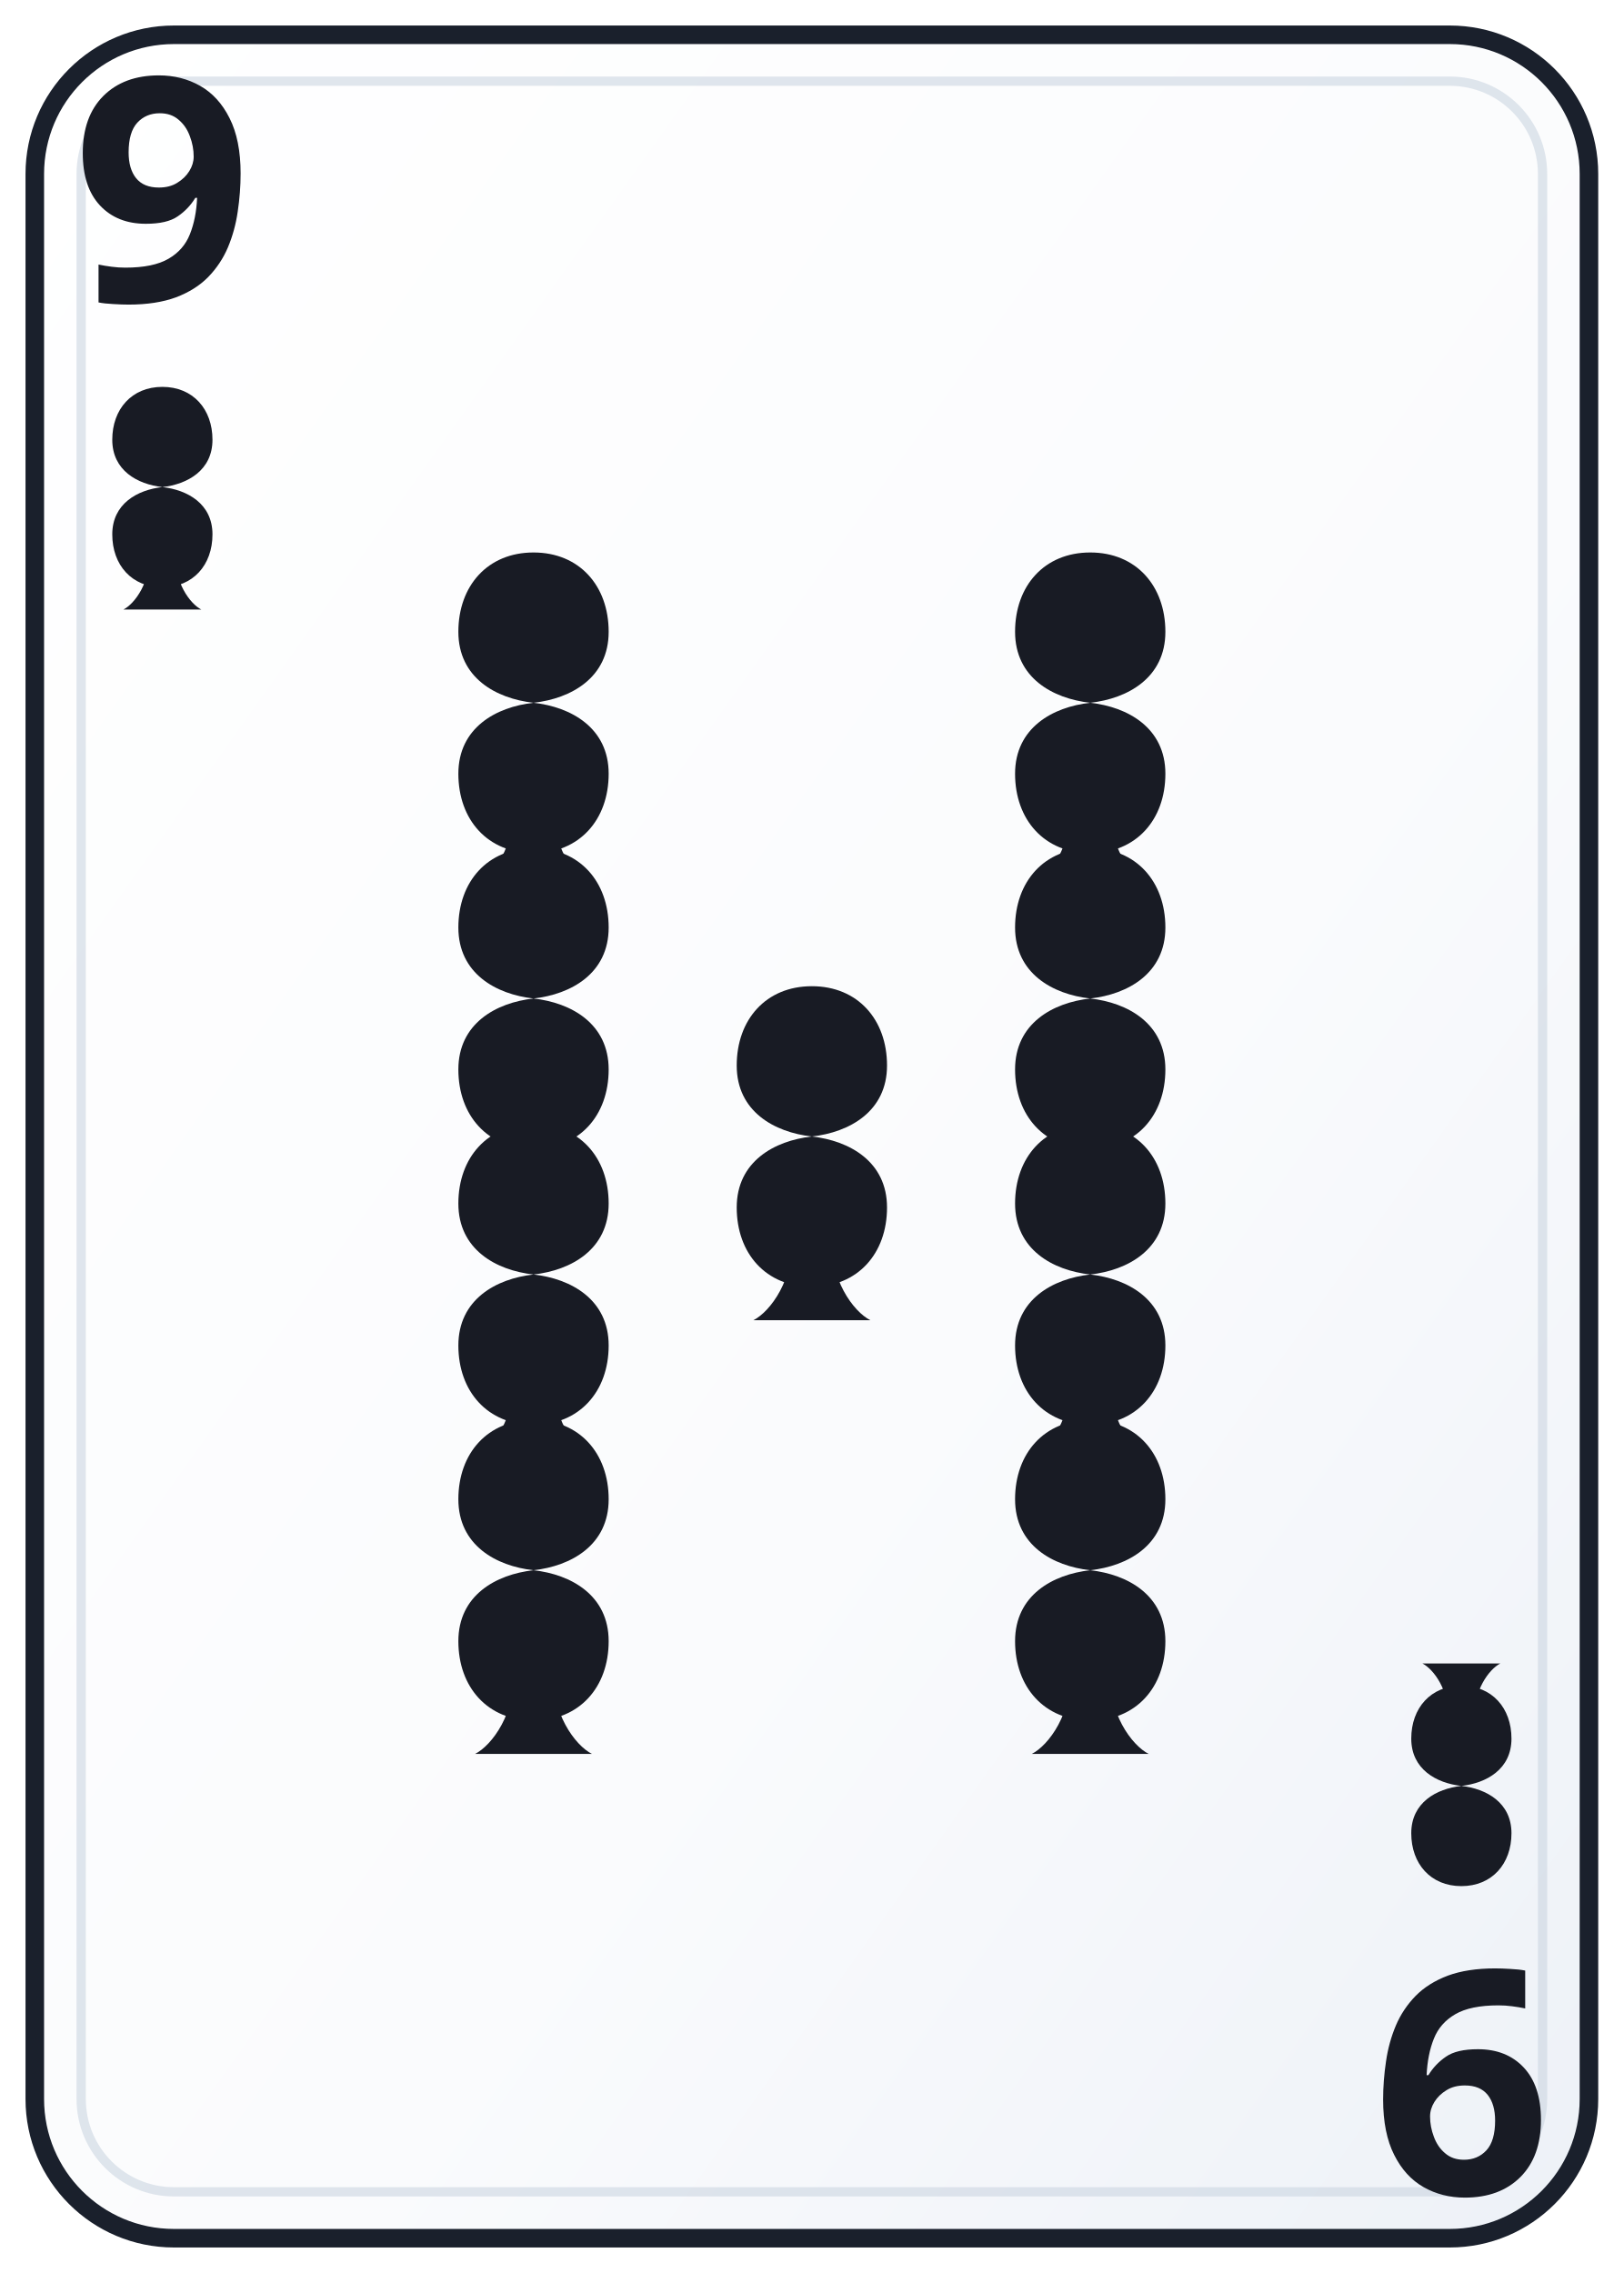
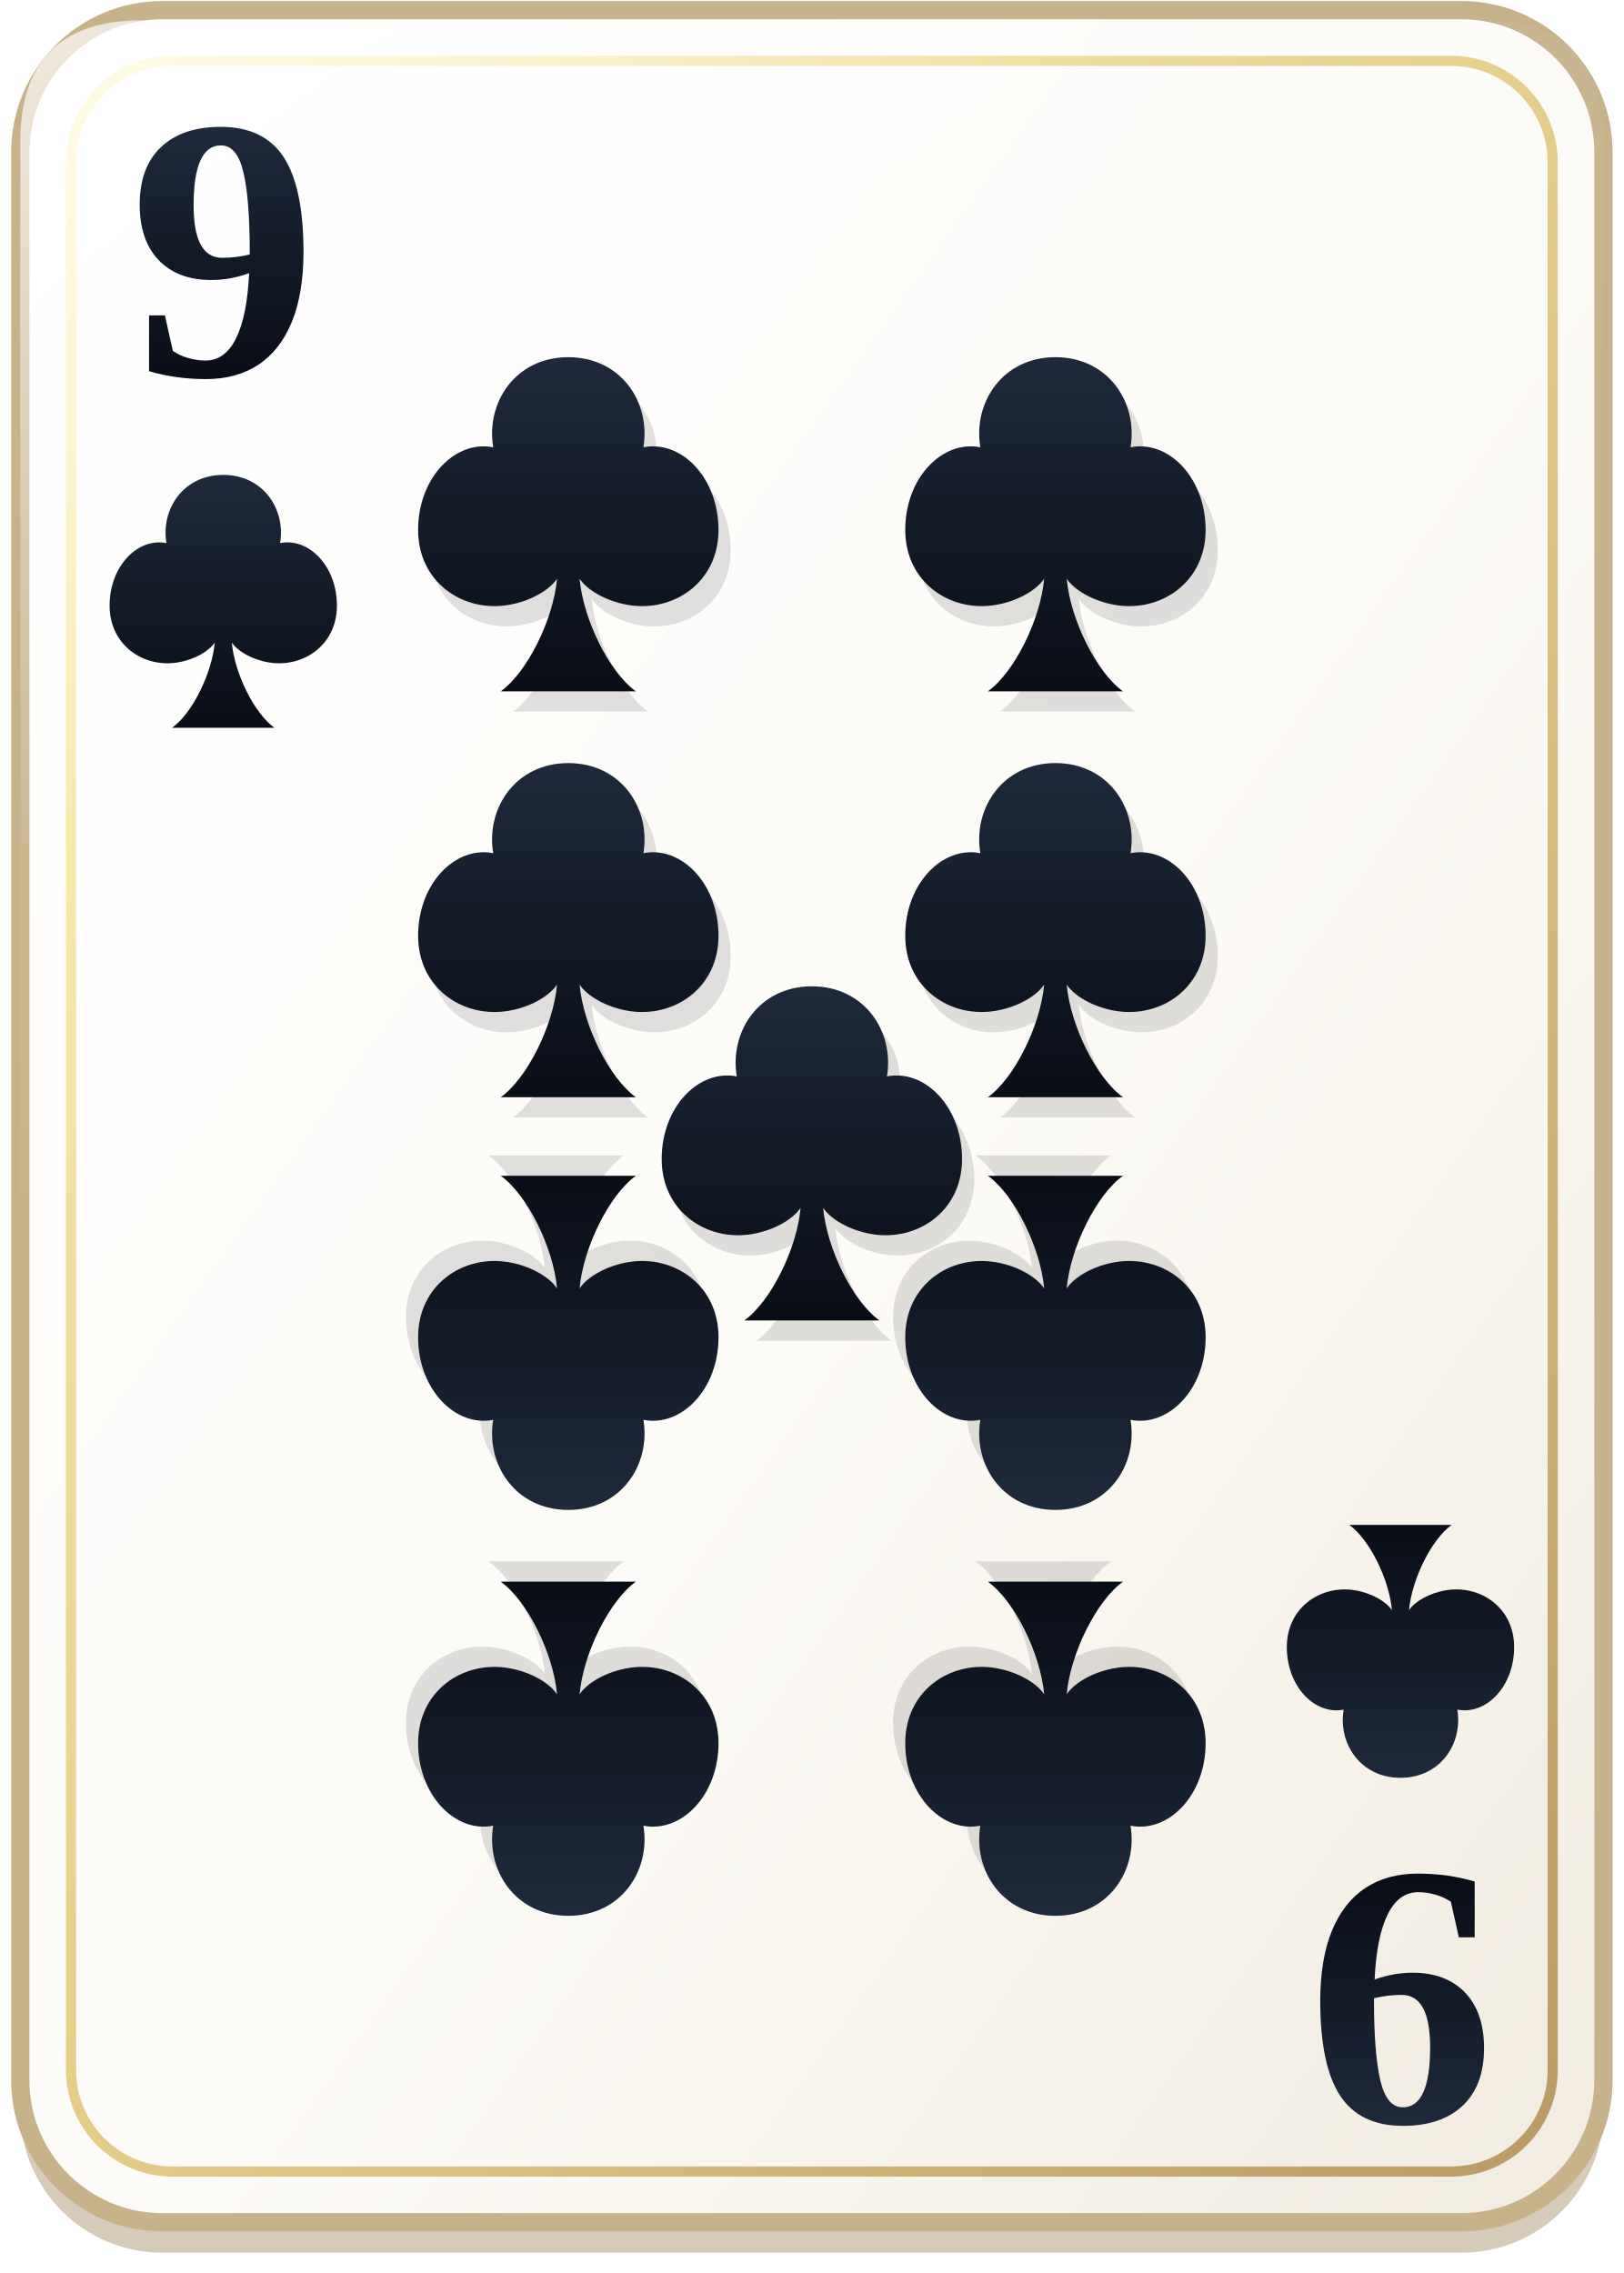
- <svg xmlns="http://www.w3.org/2000/svg" viewBox="0 0 140 196" width="140" height="196">
+ <svg xmlns="http://www.w3.org/2000/svg" viewBox="0 0 160 224" width="160" height="224">
  <defs>
-     <linearGradient id="cardBg" x1="0%" y1="0%" x2="100%" y2="100%">
+     <linearGradient id="cardFace" x1="0%" y1="0%" x2="100%" y2="100%">
      <stop offset="0%" stop-color="#ffffff" />
-       <stop offset="60%" stop-color="#fafbfd" />
-       <stop offset="100%" stop-color="#edf1f7" />
+       <stop offset="55%" stop-color="#fdfbf7" />
+       <stop offset="100%" stop-color="#f1ebe0" />
    </linearGradient>
+     <linearGradient id="gloss" x1="0%" y1="0%" x2="80%" y2="80%">
+       <stop offset="0%" stop-color="#ffffff" stop-opacity="0.72" />
+       <stop offset="45%" stop-color="#ffffff" stop-opacity="0.06" />
+       <stop offset="100%" stop-color="#ffffff" stop-opacity="0" />
+     </linearGradient>
+     <linearGradient id="goldGrad" x1="0%" y1="0%" x2="100%" y2="100%">
+       <stop offset="0%" stop-color="#fef08a" />
+       <stop offset="48%" stop-color="#d4af37" />
+       <stop offset="100%" stop-color="#92600a" />
+     </linearGradient>
+     <linearGradient id="suitGrad" x1="0%" y1="0%" x2="0%" y2="100%">
+       <stop offset="0%" stop-color="#1e293b" />
+       <stop offset="100%" stop-color="#090d16" />
+     </linearGradient>
+     <radialGradient id="aceHalo" cx="50%" cy="50%" r="50%">
+       <stop offset="0%" stop-color="#e2e8f0" stop-opacity="0.85" />
+       <stop offset="100%" stop-color="#ffffff" stop-opacity="0" />
+     </radialGradient>
  </defs>
-   <rect x="3" y="3" width="134" height="190" rx="12" fill="url(#cardBg)" stroke="#1a202c" stroke-width="1.6" />
-   <rect x="7" y="7" width="126" height="182" rx="8" fill="none" stroke="#cbd5e1" stroke-width="0.8" opacity="0.6" />
-   <g transform="translate(14, 26)">
-     <text x="0" y="0" font-family="'Cinzel', 'Segoe UI', 'Helvetica Neue', serif" font-size="27" font-weight="800" text-anchor="middle" fill="#181b24">9</text>
-     <path d="M 0 -18 C -5.5 -18, -9 -14, -9 -8.5 C -9 -3, -4.5 -0.5, 0 0 C -4.5 0.5, -9 3, -9 8.5 C -9 14, -5.5 18, 0 18 C 5.5 18, 9 14, 9 8.5 C 9 3, 4.5 0.5, 0 0 C 4.5 -0.5, 9 -3, 9 -8.5 C 9 -14, 5.5 -18, 0 -18 Z M -2.5 12 C -2 17, -5 21, -7 22 L 7 22 C 5 21, 2 17, 2.5 12 Z" fill="#181b24" transform="translate(0, 16) scale(0.48)" />
+   <rect x="2" y="2" width="156" height="220" rx="14" fill="#d6cbb8" />
+   <rect x="2" y="1" width="156" height="218" rx="14" fill="url(#cardFace)" stroke="#c7b28a" stroke-width="1.8" />
+   <rect x="7" y="6" width="146" height="208" rx="10" fill="none" stroke="url(#goldGrad)" stroke-width="1" opacity="0.58" />
+   <path d="M 14 2 L 146 2 Q 158 2 158 14 L 158 76 Q 75 56 2 118 L 2 14 Q 2 2 14 2 Z" fill="url(#gloss)" />
+   <g transform="translate(22, 37)">
+     <text x="0" y="0" font-family="'Georgia', 'Times New Roman', 'Segoe UI', serif" font-size="37" font-weight="900" letter-spacing="0" text-anchor="middle" fill="url(#suitGrad)">9</text>
+     <path d="M 0 -20 C -7 -20, -11 -14, -10 -8 C -15 -9, -20 -4, -20 3 C -20 10, -14 14, -8 13 C -5 12.5, -2.5 11, -1.5 9.5 C -2 15, -5.5 22, -9 24.5 L 9 24.5 C 5.5 22, 2 15, 1.5 9.5 C 2.5 11, 5 12.5, 8 13 C 14 14, 20 10, 20 3 C 20 -4, 15 -9, 10 -8 C 11 -14, 7 -20, 0 -20 Z" fill="url(#suitGrad)" transform="translate(0, 21) scale(0.56)" />
  </g>
-   <path d="M 0 -18 C -5.5 -18, -9 -14, -9 -8.5 C -9 -3, -4.5 -0.5, 0 0 C -4.5 0.5, -9 3, -9 8.5 C -9 14, -5.5 18, 0 18 C 5.5 18, 9 14, 9 8.5 C 9 3, 4.5 0.5, 0 0 C 4.5 -0.5, 9 -3, 9 -8.5 C 9 -14, 5.5 -18, 0 -18 Z M -2.5 12 C -2 17, -5 21, -7 22 L 7 22 C 5 21, 2 17, 2.5 12 Z" fill="#181b24" transform="translate(46, 60.6) scale(0.72)" />
-   <path d="M 0 -18 C -5.5 -18, -9 -14, -9 -8.5 C -9 -3, -4.5 -0.5, 0 0 C -4.5 0.5, -9 3, -9 8.5 C -9 14, -5.5 18, 0 18 C 5.5 18, 9 14, 9 8.5 C 9 3, 4.5 0.5, 0 0 C 4.5 -0.5, 9 -3, 9 -8.5 C 9 -14, 5.5 -18, 0 -18 Z M -2.5 12 C -2 17, -5 21, -7 22 L 7 22 C 5 21, 2 17, 2.5 12 Z" fill="#181b24" transform="translate(94, 60.6) scale(0.72)" />
-   <path d="M 0 -18 C -5.5 -18, -9 -14, -9 -8.5 C -9 -3, -4.5 -0.5, 0 0 C -4.5 0.5, -9 3, -9 8.5 C -9 14, -5.5 18, 0 18 C 5.5 18, 9 14, 9 8.5 C 9 3, 4.5 0.5, 0 0 C 4.5 -0.5, 9 -3, 9 -8.5 C 9 -14, 5.5 -18, 0 -18 Z M -2.5 12 C -2 17, -5 21, -7 22 L 7 22 C 5 21, 2 17, 2.5 12 Z" fill="#181b24" transform="translate(46, 86.1) scale(0.72)" />
-   <path d="M 0 -18 C -5.5 -18, -9 -14, -9 -8.5 C -9 -3, -4.5 -0.5, 0 0 C -4.5 0.5, -9 3, -9 8.5 C -9 14, -5.5 18, 0 18 C 5.5 18, 9 14, 9 8.5 C 9 3, 4.5 0.5, 0 0 C 4.5 -0.5, 9 -3, 9 -8.5 C 9 -14, 5.5 -18, 0 -18 Z M -2.5 12 C -2 17, -5 21, -7 22 L 7 22 C 5 21, 2 17, 2.5 12 Z" fill="#181b24" transform="translate(94, 86.1) scale(0.72)" />
-   <path d="M 0 -18 C -5.5 -18, -9 -14, -9 -8.5 C -9 -3, -4.5 -0.5, 0 0 C -4.5 0.5, -9 3, -9 8.5 C -9 14, -5.5 18, 0 18 C 5.5 18, 9 14, 9 8.5 C 9 3, 4.5 0.5, 0 0 C 4.5 -0.5, 9 -3, 9 -8.5 C 9 -14, 5.5 -18, 0 -18 Z M -2.5 12 C -2 17, -5 21, -7 22 L 7 22 C 5 21, 2 17, 2.5 12 Z" fill="#181b24" transform="translate(70, 98) scale(0.72)" />
-   <path d="M 0 -18 C -5.5 -18, -9 -14, -9 -8.5 C -9 -3, -4.5 -0.5, 0 0 C -4.5 0.5, -9 3, -9 8.5 C -9 14, -5.5 18, 0 18 C 5.5 18, 9 14, 9 8.5 C 9 3, 4.5 0.5, 0 0 C 4.5 -0.5, 9 -3, 9 -8.5 C 9 -14, 5.5 -18, 0 -18 Z M -2.5 12 C -2 17, -5 21, -7 22 L 7 22 C 5 21, 2 17, 2.5 12 Z" fill="#181b24" transform="translate(46, 109.9) scale(0.72)" />
-   <path d="M 0 -18 C -5.5 -18, -9 -14, -9 -8.5 C -9 -3, -4.5 -0.5, 0 0 C -4.5 0.5, -9 3, -9 8.5 C -9 14, -5.5 18, 0 18 C 5.5 18, 9 14, 9 8.5 C 9 3, 4.5 0.5, 0 0 C 4.5 -0.5, 9 -3, 9 -8.5 C 9 -14, 5.5 -18, 0 -18 Z M -2.5 12 C -2 17, -5 21, -7 22 L 7 22 C 5 21, 2 17, 2.5 12 Z" fill="#181b24" transform="translate(94, 109.9) scale(0.72)" />
-   <path d="M 0 -18 C -5.5 -18, -9 -14, -9 -8.5 C -9 -3, -4.5 -0.5, 0 0 C -4.5 0.5, -9 3, -9 8.5 C -9 14, -5.5 18, 0 18 C 5.5 18, 9 14, 9 8.5 C 9 3, 4.5 0.5, 0 0 C 4.5 -0.5, 9 -3, 9 -8.5 C 9 -14, 5.5 -18, 0 -18 Z M -2.5 12 C -2 17, -5 21, -7 22 L 7 22 C 5 21, 2 17, 2.5 12 Z" fill="#181b24" transform="translate(46, 135.4) scale(0.72)" />
-   <path d="M 0 -18 C -5.5 -18, -9 -14, -9 -8.5 C -9 -3, -4.5 -0.5, 0 0 C -4.5 0.5, -9 3, -9 8.5 C -9 14, -5.5 18, 0 18 C 5.5 18, 9 14, 9 8.5 C 9 3, 4.5 0.5, 0 0 C 4.5 -0.5, 9 -3, 9 -8.5 C 9 -14, 5.5 -18, 0 -18 Z M -2.5 12 C -2 17, -5 21, -7 22 L 7 22 C 5 21, 2 17, 2.5 12 Z" fill="#181b24" transform="translate(94, 135.4) scale(0.72)" />
-   <g transform="translate(126, 170) rotate(180)">
-     <text x="0" y="0" font-family="'Cinzel', 'Segoe UI', 'Helvetica Neue', serif" font-size="27" font-weight="800" text-anchor="middle" fill="#181b24">9</text>
-     <path d="M 0 -18 C -5.5 -18, -9 -14, -9 -8.5 C -9 -3, -4.5 -0.5, 0 0 C -4.5 0.5, -9 3, -9 8.5 C -9 14, -5.5 18, 0 18 C 5.5 18, 9 14, 9 8.5 C 9 3, 4.5 0.5, 0 0 C 4.5 -0.5, 9 -3, 9 -8.5 C 9 -14, 5.5 -18, 0 -18 Z M -2.5 12 C -2 17, -5 21, -7 22 L 7 22 C 5 21, 2 17, 2.5 12 Z" fill="#181b24" transform="translate(0, 16) scale(0.48)" />
+   <g transform="translate(56, 50)">
+     <path d="M 0 -20 C -7 -20, -11 -14, -10 -8 C -15 -9, -20 -4, -20 3 C -20 10, -14 14, -8 13 C -5 12.5, -2.5 11, -1.5 9.5 C -2 15, -5.5 22, -9 24.5 L 9 24.5 C 5.5 22, 2 15, 1.5 9.5 C 2.5 11, 5 12.5, 8 13 C 14 14, 20 10, 20 3 C 20 -4, 15 -9, 10 -8 C 11 -14, 7 -20, 0 -20 Z" fill="rgba(0,0,0,0.12)" transform="translate(1.2, 2) scale(0.74)" />
+     <path d="M 0 -20 C -7 -20, -11 -14, -10 -8 C -15 -9, -20 -4, -20 3 C -20 10, -14 14, -8 13 C -5 12.5, -2.5 11, -1.5 9.5 C -2 15, -5.5 22, -9 24.5 L 9 24.5 C 5.5 22, 2 15, 1.5 9.5 C 2.5 11, 5 12.5, 8 13 C 14 14, 20 10, 20 3 C 20 -4, 15 -9, 10 -8 C 11 -14, 7 -20, 0 -20 Z" fill="url(#suitGrad)" transform="scale(0.74)" />
+   </g>
+   <g transform="translate(104, 50)">
+     <path d="M 0 -20 C -7 -20, -11 -14, -10 -8 C -15 -9, -20 -4, -20 3 C -20 10, -14 14, -8 13 C -5 12.5, -2.5 11, -1.5 9.5 C -2 15, -5.5 22, -9 24.5 L 9 24.5 C 5.5 22, 2 15, 1.5 9.5 C 2.5 11, 5 12.5, 8 13 C 14 14, 20 10, 20 3 C 20 -4, 15 -9, 10 -8 C 11 -14, 7 -20, 0 -20 Z" fill="rgba(0,0,0,0.12)" transform="translate(1.2, 2) scale(0.74)" />
+     <path d="M 0 -20 C -7 -20, -11 -14, -10 -8 C -15 -9, -20 -4, -20 3 C -20 10, -14 14, -8 13 C -5 12.5, -2.5 11, -1.5 9.5 C -2 15, -5.5 22, -9 24.5 L 9 24.5 C 5.5 22, 2 15, 1.5 9.5 C 2.5 11, 5 12.5, 8 13 C 14 14, 20 10, 20 3 C 20 -4, 15 -9, 10 -8 C 11 -14, 7 -20, 0 -20 Z" fill="url(#suitGrad)" transform="scale(0.74)" />
+   </g>
+   <g transform="translate(56, 90)">
+     <path d="M 0 -20 C -7 -20, -11 -14, -10 -8 C -15 -9, -20 -4, -20 3 C -20 10, -14 14, -8 13 C -5 12.5, -2.5 11, -1.5 9.5 C -2 15, -5.5 22, -9 24.5 L 9 24.5 C 5.5 22, 2 15, 1.5 9.5 C 2.5 11, 5 12.5, 8 13 C 14 14, 20 10, 20 3 C 20 -4, 15 -9, 10 -8 C 11 -14, 7 -20, 0 -20 Z" fill="rgba(0,0,0,0.12)" transform="translate(1.2, 2) scale(0.74)" />
+     <path d="M 0 -20 C -7 -20, -11 -14, -10 -8 C -15 -9, -20 -4, -20 3 C -20 10, -14 14, -8 13 C -5 12.5, -2.5 11, -1.5 9.5 C -2 15, -5.5 22, -9 24.5 L 9 24.5 C 5.5 22, 2 15, 1.5 9.5 C 2.5 11, 5 12.5, 8 13 C 14 14, 20 10, 20 3 C 20 -4, 15 -9, 10 -8 C 11 -14, 7 -20, 0 -20 Z" fill="url(#suitGrad)" transform="scale(0.74)" />
+   </g>
+   <g transform="translate(104, 90)">
+     <path d="M 0 -20 C -7 -20, -11 -14, -10 -8 C -15 -9, -20 -4, -20 3 C -20 10, -14 14, -8 13 C -5 12.5, -2.5 11, -1.5 9.5 C -2 15, -5.5 22, -9 24.5 L 9 24.5 C 5.5 22, 2 15, 1.5 9.5 C 2.5 11, 5 12.5, 8 13 C 14 14, 20 10, 20 3 C 20 -4, 15 -9, 10 -8 C 11 -14, 7 -20, 0 -20 Z" fill="rgba(0,0,0,0.12)" transform="translate(1.2, 2) scale(0.74)" />
+     <path d="M 0 -20 C -7 -20, -11 -14, -10 -8 C -15 -9, -20 -4, -20 3 C -20 10, -14 14, -8 13 C -5 12.5, -2.5 11, -1.5 9.5 C -2 15, -5.5 22, -9 24.5 L 9 24.5 C 5.5 22, 2 15, 1.5 9.5 C 2.5 11, 5 12.5, 8 13 C 14 14, 20 10, 20 3 C 20 -4, 15 -9, 10 -8 C 11 -14, 7 -20, 0 -20 Z" fill="url(#suitGrad)" transform="scale(0.74)" />
+   </g>
+   <g transform="translate(80, 112)">
+     <path d="M 0 -20 C -7 -20, -11 -14, -10 -8 C -15 -9, -20 -4, -20 3 C -20 10, -14 14, -8 13 C -5 12.5, -2.5 11, -1.5 9.5 C -2 15, -5.5 22, -9 24.5 L 9 24.5 C 5.5 22, 2 15, 1.5 9.5 C 2.5 11, 5 12.5, 8 13 C 14 14, 20 10, 20 3 C 20 -4, 15 -9, 10 -8 C 11 -14, 7 -20, 0 -20 Z" fill="rgba(0,0,0,0.12)" transform="translate(1.2, 2) scale(0.74)" />
+     <path d="M 0 -20 C -7 -20, -11 -14, -10 -8 C -15 -9, -20 -4, -20 3 C -20 10, -14 14, -8 13 C -5 12.5, -2.5 11, -1.5 9.5 C -2 15, -5.5 22, -9 24.5 L 9 24.5 C 5.5 22, 2 15, 1.5 9.5 C 2.5 11, 5 12.5, 8 13 C 14 14, 20 10, 20 3 C 20 -4, 15 -9, 10 -8 C 11 -14, 7 -20, 0 -20 Z" fill="url(#suitGrad)" transform="scale(0.74)" />
+   </g>
+   <g transform="translate(56, 134) rotate(180)">
+     <path d="M 0 -20 C -7 -20, -11 -14, -10 -8 C -15 -9, -20 -4, -20 3 C -20 10, -14 14, -8 13 C -5 12.5, -2.5 11, -1.5 9.5 C -2 15, -5.5 22, -9 24.5 L 9 24.5 C 5.5 22, 2 15, 1.5 9.5 C 2.5 11, 5 12.5, 8 13 C 14 14, 20 10, 20 3 C 20 -4, 15 -9, 10 -8 C 11 -14, 7 -20, 0 -20 Z" fill="rgba(0,0,0,0.12)" transform="translate(1.2, 2) scale(0.74)" />
+     <path d="M 0 -20 C -7 -20, -11 -14, -10 -8 C -15 -9, -20 -4, -20 3 C -20 10, -14 14, -8 13 C -5 12.5, -2.5 11, -1.5 9.5 C -2 15, -5.5 22, -9 24.5 L 9 24.5 C 5.5 22, 2 15, 1.5 9.5 C 2.5 11, 5 12.5, 8 13 C 14 14, 20 10, 20 3 C 20 -4, 15 -9, 10 -8 C 11 -14, 7 -20, 0 -20 Z" fill="url(#suitGrad)" transform="scale(0.74)" />
+   </g>
+   <g transform="translate(104, 134) rotate(180)">
+     <path d="M 0 -20 C -7 -20, -11 -14, -10 -8 C -15 -9, -20 -4, -20 3 C -20 10, -14 14, -8 13 C -5 12.5, -2.5 11, -1.5 9.5 C -2 15, -5.5 22, -9 24.5 L 9 24.5 C 5.5 22, 2 15, 1.5 9.5 C 2.5 11, 5 12.5, 8 13 C 14 14, 20 10, 20 3 C 20 -4, 15 -9, 10 -8 C 11 -14, 7 -20, 0 -20 Z" fill="rgba(0,0,0,0.12)" transform="translate(1.2, 2) scale(0.74)" />
+     <path d="M 0 -20 C -7 -20, -11 -14, -10 -8 C -15 -9, -20 -4, -20 3 C -20 10, -14 14, -8 13 C -5 12.5, -2.5 11, -1.5 9.5 C -2 15, -5.5 22, -9 24.5 L 9 24.5 C 5.5 22, 2 15, 1.5 9.5 C 2.5 11, 5 12.5, 8 13 C 14 14, 20 10, 20 3 C 20 -4, 15 -9, 10 -8 C 11 -14, 7 -20, 0 -20 Z" fill="url(#suitGrad)" transform="scale(0.74)" />
+   </g>
+   <g transform="translate(56, 174) rotate(180)">
+     <path d="M 0 -20 C -7 -20, -11 -14, -10 -8 C -15 -9, -20 -4, -20 3 C -20 10, -14 14, -8 13 C -5 12.5, -2.5 11, -1.5 9.5 C -2 15, -5.5 22, -9 24.5 L 9 24.5 C 5.5 22, 2 15, 1.5 9.5 C 2.5 11, 5 12.5, 8 13 C 14 14, 20 10, 20 3 C 20 -4, 15 -9, 10 -8 C 11 -14, 7 -20, 0 -20 Z" fill="rgba(0,0,0,0.12)" transform="translate(1.2, 2) scale(0.74)" />
+     <path d="M 0 -20 C -7 -20, -11 -14, -10 -8 C -15 -9, -20 -4, -20 3 C -20 10, -14 14, -8 13 C -5 12.5, -2.5 11, -1.5 9.5 C -2 15, -5.5 22, -9 24.5 L 9 24.5 C 5.5 22, 2 15, 1.5 9.5 C 2.5 11, 5 12.5, 8 13 C 14 14, 20 10, 20 3 C 20 -4, 15 -9, 10 -8 C 11 -14, 7 -20, 0 -20 Z" fill="url(#suitGrad)" transform="scale(0.74)" />
+   </g>
+   <g transform="translate(104, 174) rotate(180)">
+     <path d="M 0 -20 C -7 -20, -11 -14, -10 -8 C -15 -9, -20 -4, -20 3 C -20 10, -14 14, -8 13 C -5 12.5, -2.5 11, -1.5 9.5 C -2 15, -5.5 22, -9 24.5 L 9 24.5 C 5.5 22, 2 15, 1.5 9.5 C 2.5 11, 5 12.5, 8 13 C 14 14, 20 10, 20 3 C 20 -4, 15 -9, 10 -8 C 11 -14, 7 -20, 0 -20 Z" fill="rgba(0,0,0,0.12)" transform="translate(1.2, 2) scale(0.74)" />
+     <path d="M 0 -20 C -7 -20, -11 -14, -10 -8 C -15 -9, -20 -4, -20 3 C -20 10, -14 14, -8 13 C -5 12.5, -2.5 11, -1.5 9.5 C -2 15, -5.5 22, -9 24.5 L 9 24.5 C 5.5 22, 2 15, 1.5 9.5 C 2.5 11, 5 12.5, 8 13 C 14 14, 20 10, 20 3 C 20 -4, 15 -9, 10 -8 C 11 -14, 7 -20, 0 -20 Z" fill="url(#suitGrad)" transform="scale(0.74)" />
+   </g>
+   <g transform="translate(138, 185) rotate(180)">
+     <text x="0" y="0" font-family="'Georgia', 'Times New Roman', 'Segoe UI', serif" font-size="37" font-weight="900" letter-spacing="0" text-anchor="middle" fill="url(#suitGrad)">9</text>
+     <path d="M 0 -20 C -7 -20, -11 -14, -10 -8 C -15 -9, -20 -4, -20 3 C -20 10, -14 14, -8 13 C -5 12.5, -2.5 11, -1.5 9.5 C -2 15, -5.5 22, -9 24.5 L 9 24.5 C 5.5 22, 2 15, 1.5 9.5 C 2.5 11, 5 12.5, 8 13 C 14 14, 20 10, 20 3 C 20 -4, 15 -9, 10 -8 C 11 -14, 7 -20, 0 -20 Z" fill="url(#suitGrad)" transform="translate(0, 21) scale(0.56)" />
  </g>
</svg>
